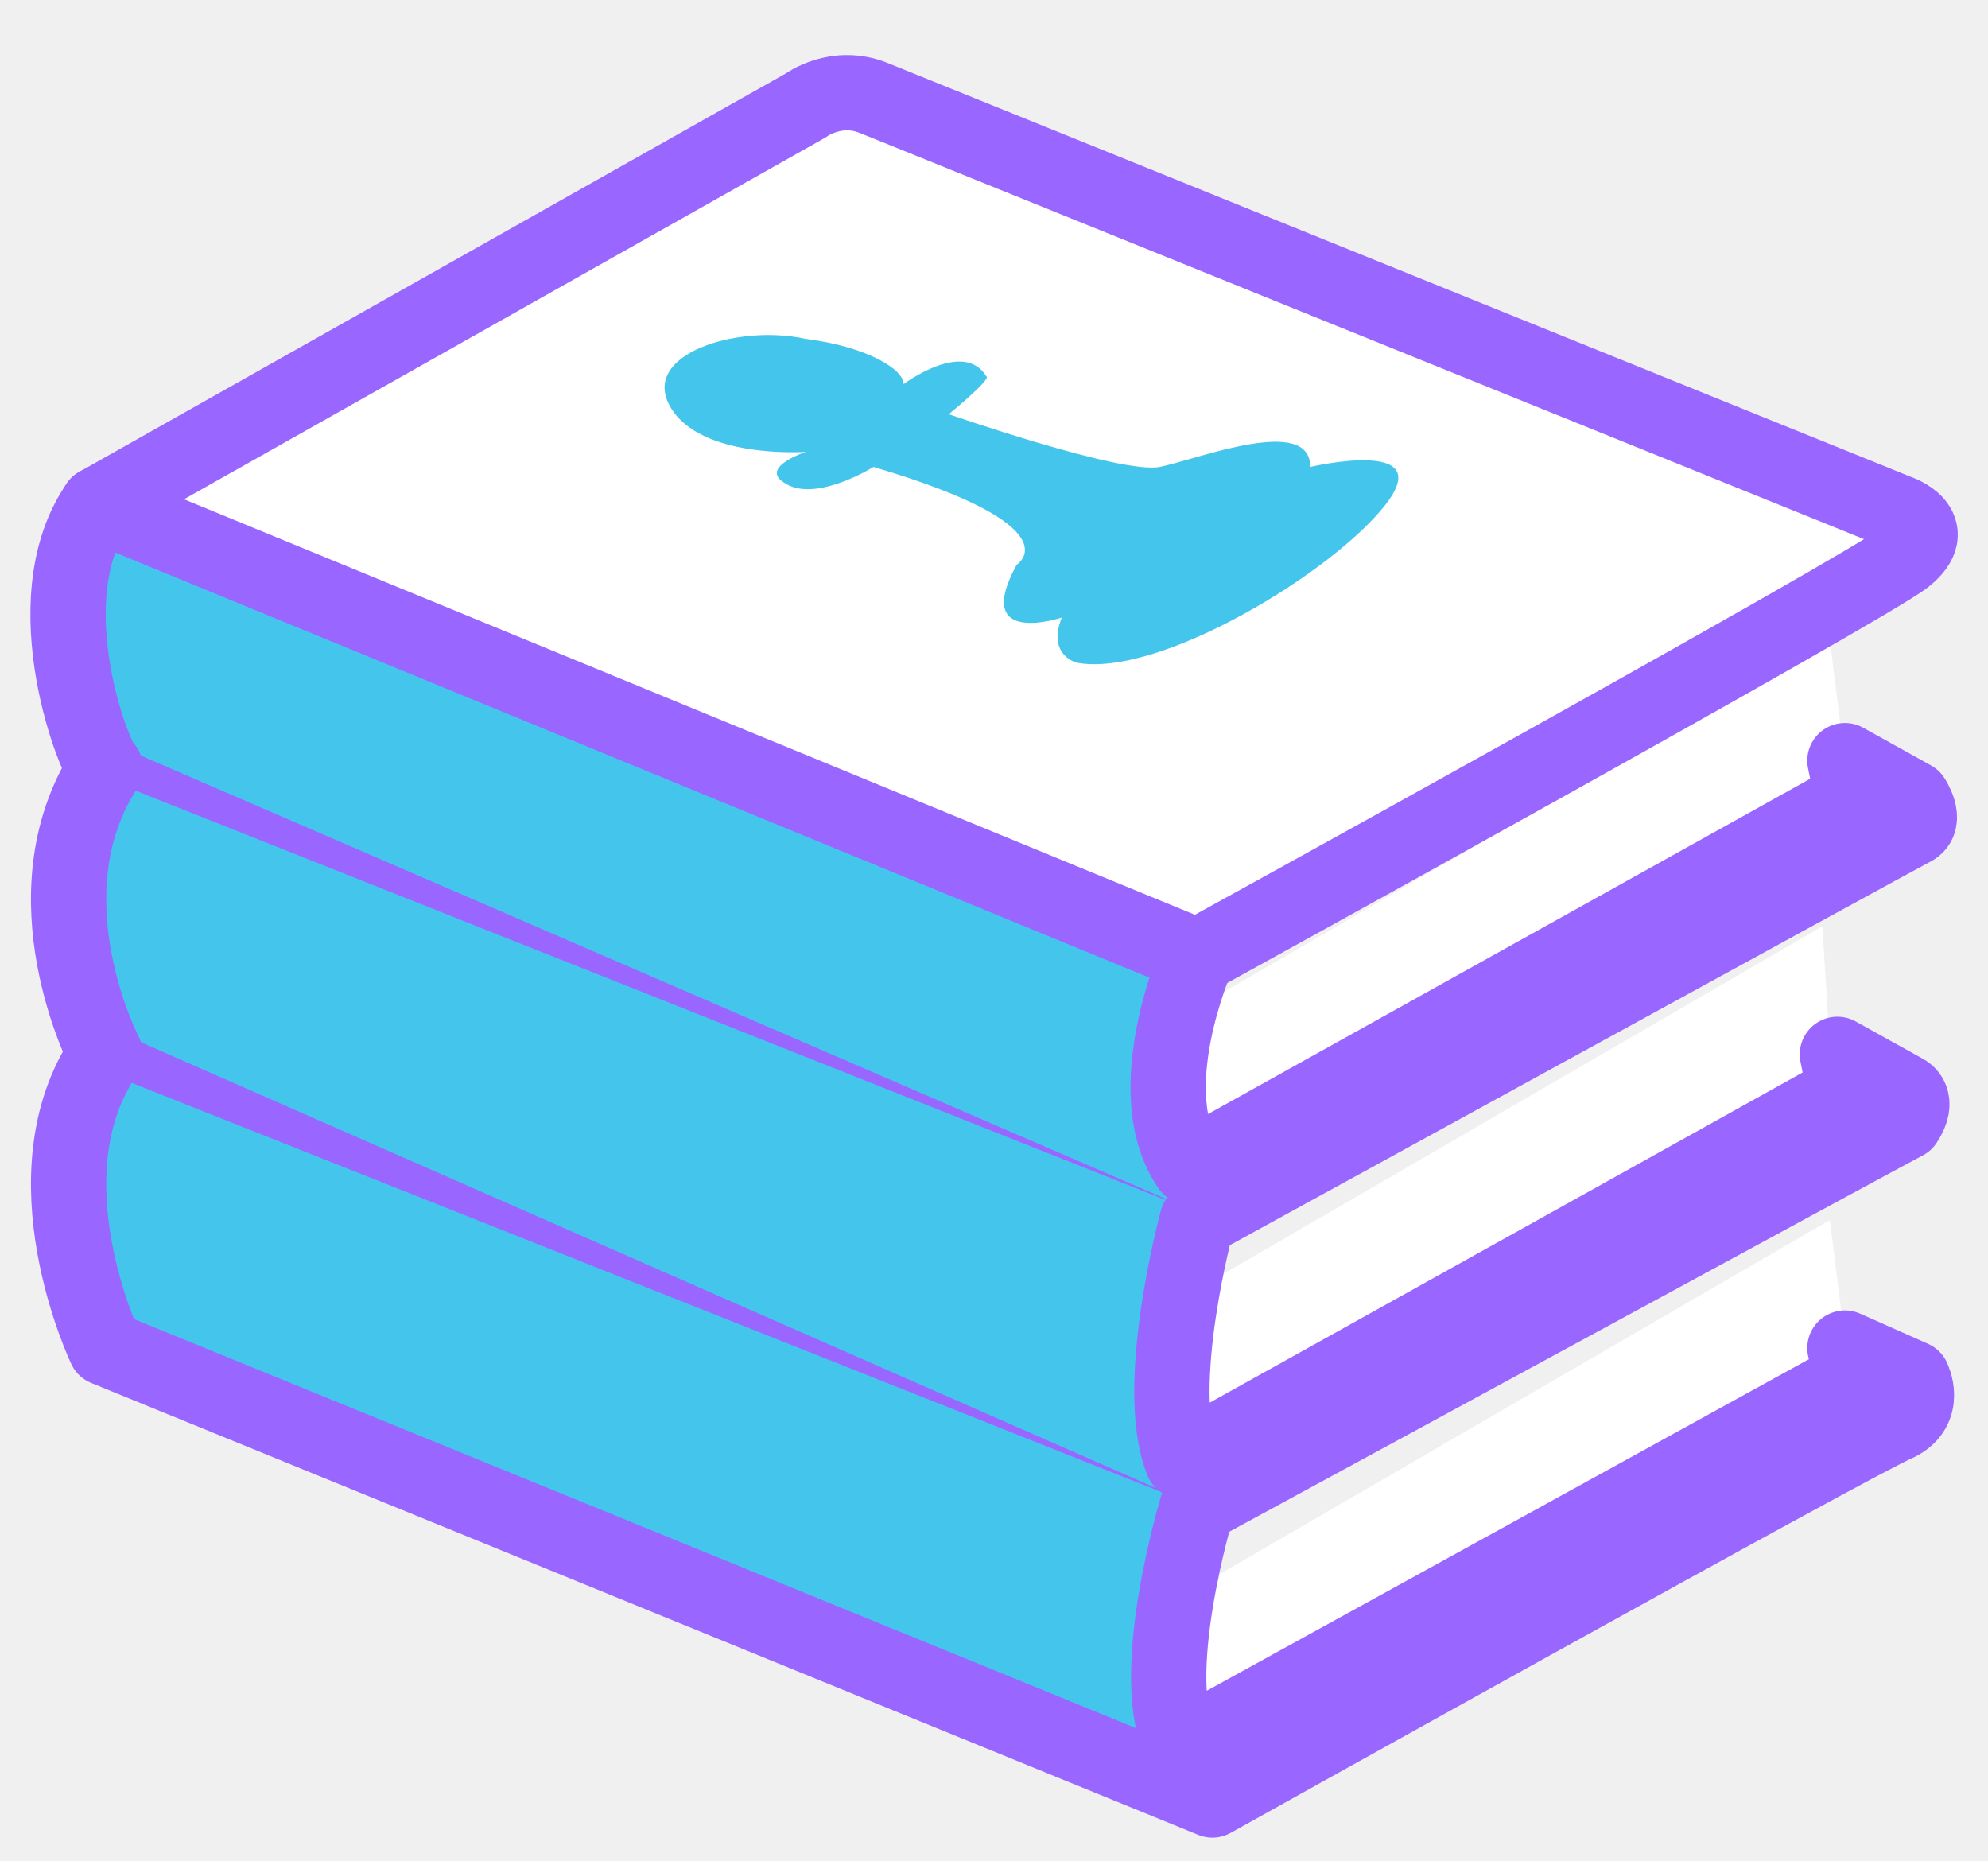
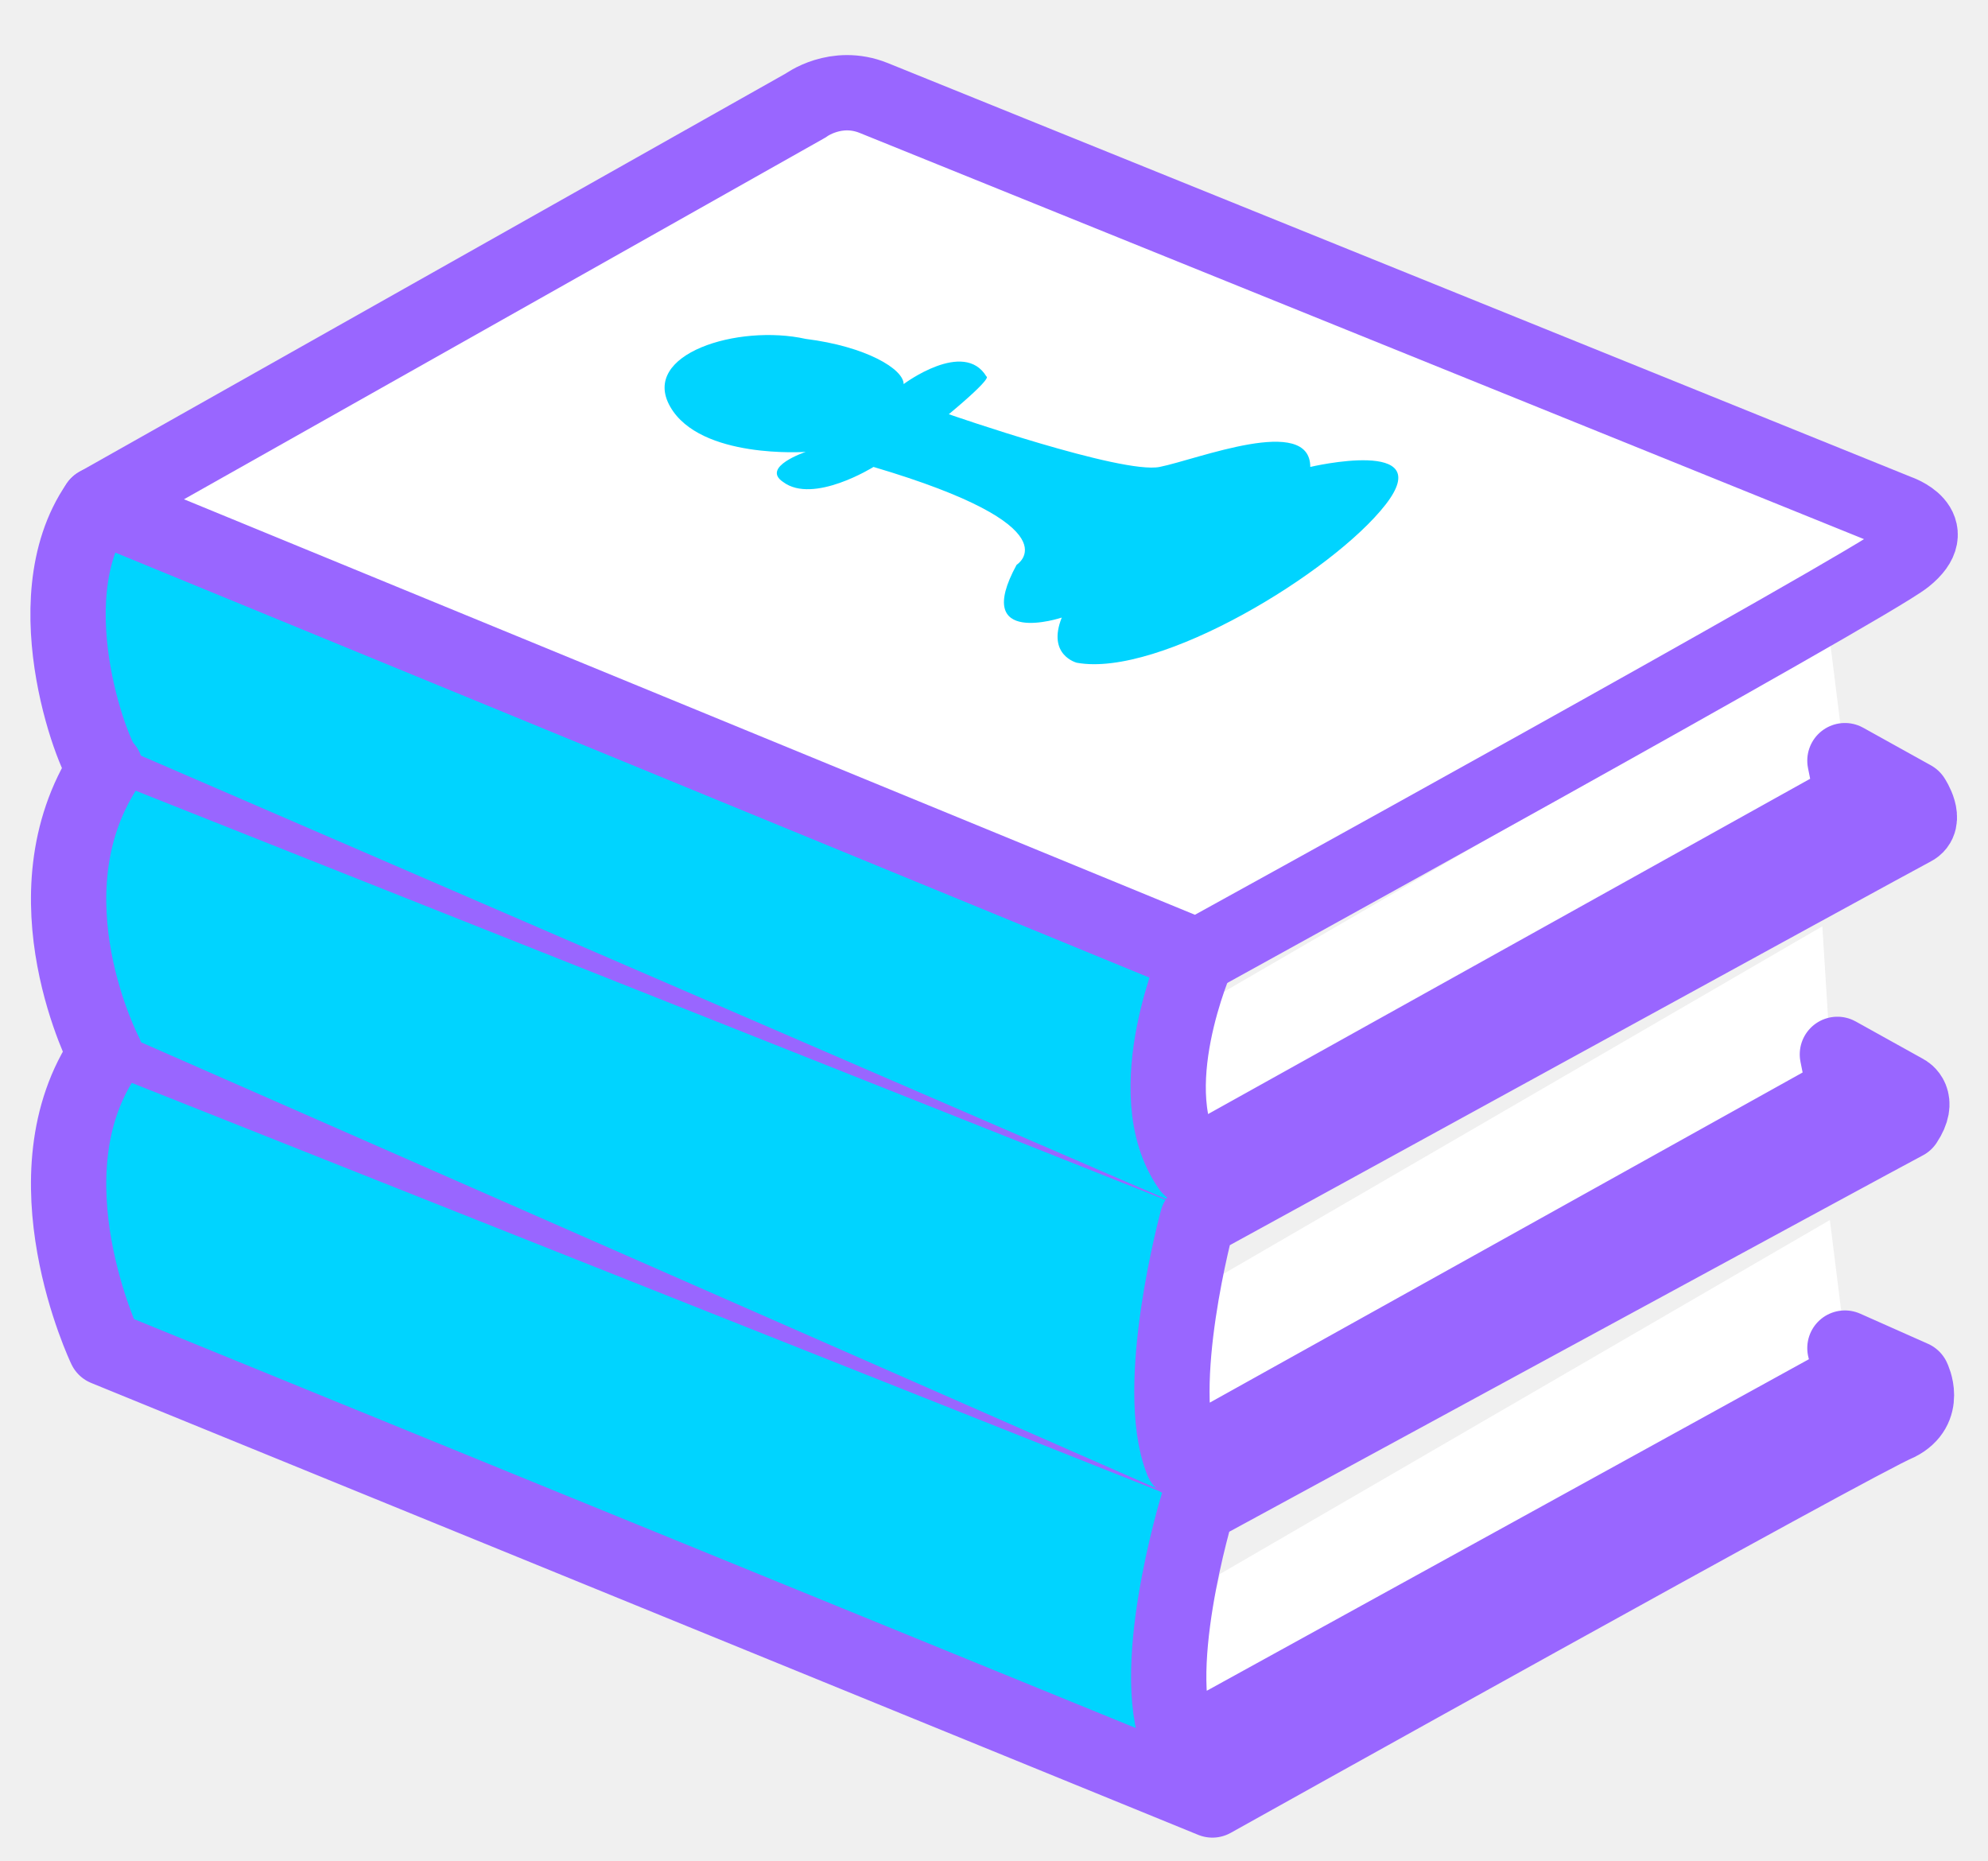
<svg xmlns="http://www.w3.org/2000/svg" version="1.1" id="Layer_1" x="0px" y="0px" viewBox="0 0 26.4 24.7" style="enable-background:new 0 0 26.4 24.7;" xml:space="preserve">
  <style type="text/css">
	.st0{fill:#FFFFFF;}
- 	.st1{fill:#44C6EC;stroke:#96f;stroke-linecap:round;stroke-linejoin:round;stroke-miterlimit:10;}
+ 	.st1{fill:#00d4ff;stroke:#96f;stroke-linecap:round;stroke-linejoin:round;stroke-miterlimit:10;}
	.st2{fill:#FFFFFF;stroke:#96f;stroke-linecap:round;stroke-linejoin:round;stroke-miterlimit:10;}
- 	.st3{fill:#44C6EC;}
+ 	.st3{fill:#00d4ff;}
	.st4{fill:#96f;}
</style>
  <polygon class="st0" points="24.3,16.2 24.5,17.8 24.6,18.2 15.8,23.2 15.7,22.9 16.2,20.9 " />
  <polygon class="st0" points="24.3,8.5 24.5,10.1 24.6,10.5 15.8,15.4 15.7,15.2 16.2,13.2 " />
  <polygon class="st0" points="24.2,12.3 24.3,13.9 24.5,14.4 15.7,19.3 15.6,19 16.1,17 " />
  <path class="st1" d="M1.3,6.7l14.6,6c0,0-0.8,1.8-0.1,2.8l8.8-4.9l-0.1-0.5l0.9,0.5c0,0,0.2,0.3,0,0.4s-9.5,5.2-9.5,5.2  s-0.6,2.2-0.2,3.2l8.8-4.9l-0.1-0.5l0.9,0.5c0,0,0.2,0.1,0,0.4C25.1,15,15.9,20,15.9,20s-0.7,2.3-0.2,3.2l8.9-4.9l-0.1-0.4l0.9,0.4  c0,0,0.2,0.4-0.2,0.6c-0.5,0.2-9.1,5-9.1,5l-14.7-6c0,0-1.1-2.3,0-3.9c0,0-1.1-2.1,0-3.8C1.3,10.2,0.4,8,1.3,6.7z" />
  <path class="st2" d="M11.6,1.3l13.6,5.5c0,0,0.6,0.2,0.1,0.6s-9.4,5.3-9.4,5.3l-14.6-6l9.4-5.3C10.7,1.4,11.1,1.1,11.6,1.3z" />
  <g>
    <g>
      <path class="st3" d="M10.7,6c0,0-1.4,0.1-1.8-0.6s0.9-1.1,1.8-0.9C11.5,4.6,12,4.9,12,5.1c0,0,0.8-0.6,1.1-0.1c0,0,0.1,0-0.5,0.5    c0,0,2.3,0.8,2.8,0.7c0.5-0.1,2-0.7,2,0c0,0,1.7-0.4,1,0.5s-3,2.3-4.1,2.1c0,0-0.4-0.1-0.2-0.6c0,0-1.2,0.4-0.6-0.7    c0,0,0.8-0.5-1.9-1.3c0,0-0.8,0.5-1.2,0.2C10.1,6.2,10.7,6,10.7,6z" />
    </g>
  </g>
  <polyline class="st4" points="1.1,9.7 15.9,16.1 1.3,10.3 " />
  <polyline class="st4" points="1.1,13.5 15.9,20 1.3,14.2 " />
</svg>
